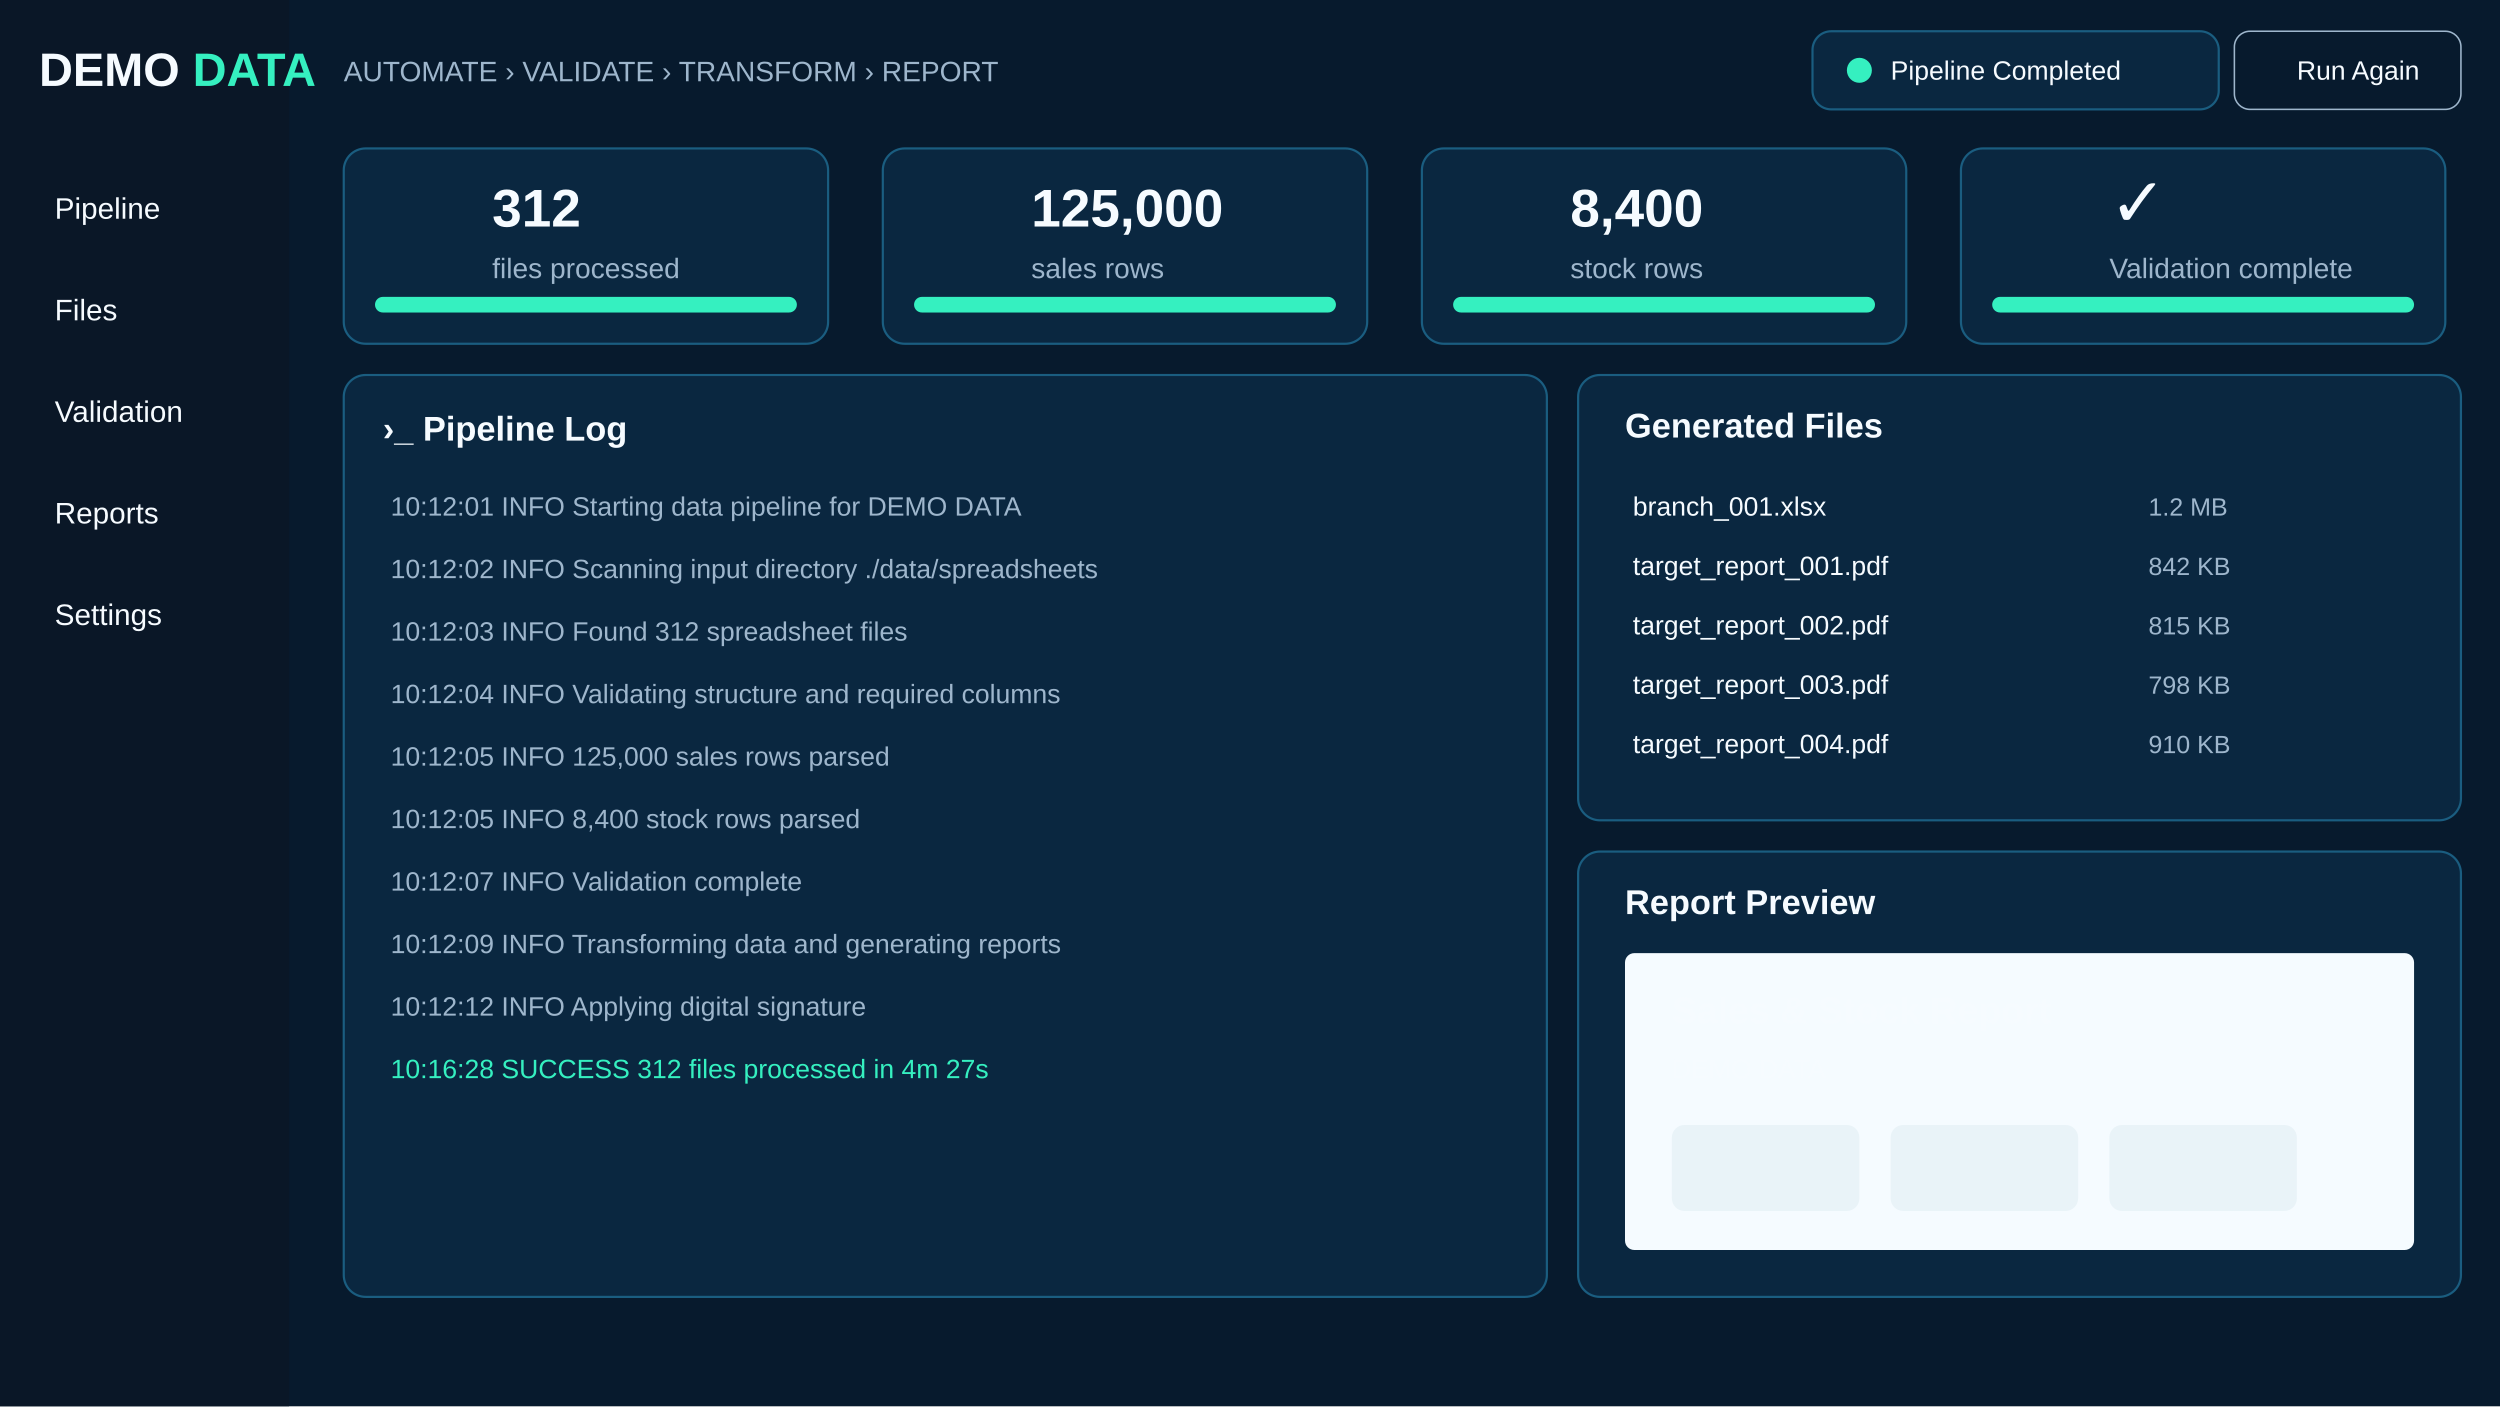
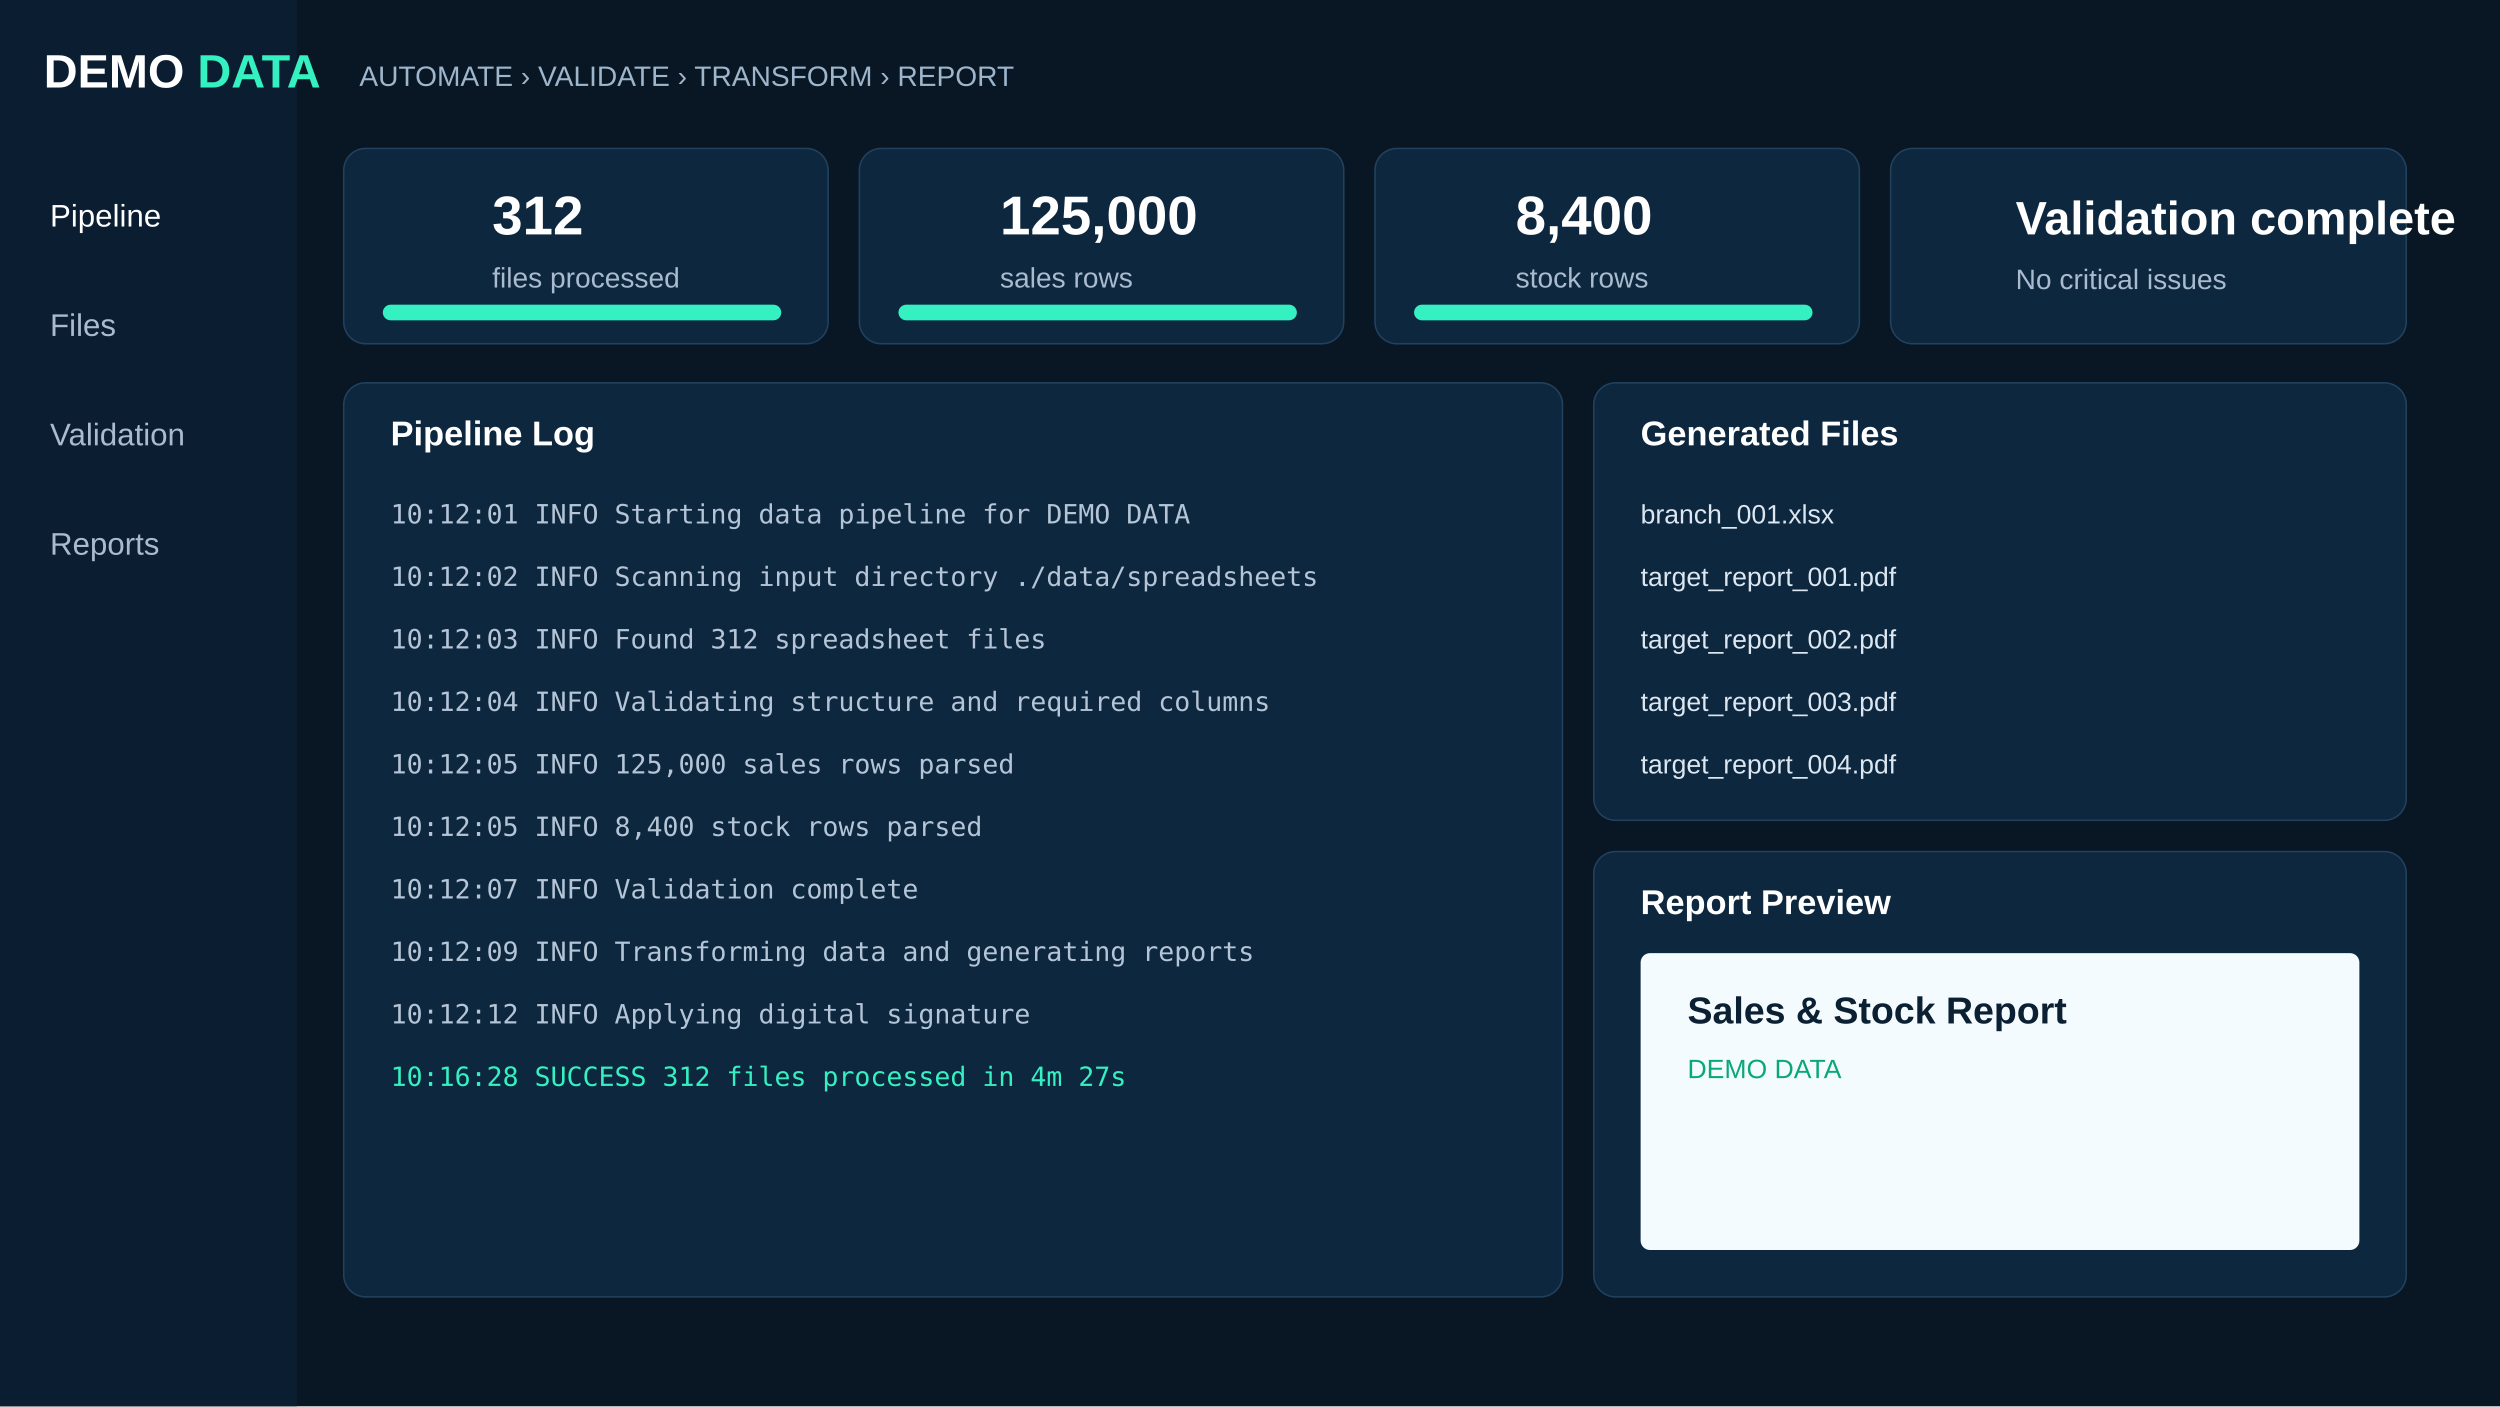
<svg xmlns="http://www.w3.org/2000/svg" width="1600" height="900" viewBox="0 0 1600 900">
-   <rect width="1600" height="900" fill="#071a2d" />
-   <style>
-     text{font-family:Arial,Helvetica,sans-serif;fill:#f6fbff}
-     .muted{fill:#9eb6cc}.cyan{fill:#35e6ff}.mint{fill:#35f0c0}.lime{fill:#c9ff3d}
-     .panel{fill:#0a2740;stroke:#1a5d80;stroke-width:1.4}.soft{fill:#0d3454}
-     .line{stroke:#35e6ff;stroke-width:3;fill:none}.grid{stroke:#20445f;stroke-width:1}
-   </style>
-   <rect x="0" y="0" width="185" height="900" fill="#0a1727" />
-   <text x="25" y="55" font-size="30" font-weight="800">DEMO <tspan class="mint">DATA</tspan>
+   <rect width="1600" height="900" fill="#091624" />
+   <rect width="190" height="900" fill="#0b1d30" />
+   <text x="28" y="56" fill="#ffffff" font-family="Arial,sans-serif" font-size="30" font-weight="800">DEMO <tspan fill="#35f0c0">DATA</tspan>
  </text>
-   <g font-size="19" class="muted">
-     <text x="35" y="140" fill="#fff">Pipeline</text>
-     <text x="35" y="205">Files</text>
-     <text x="35" y="270">Validation</text>
-     <text x="35" y="335">Reports</text>
-     <text x="35" y="400">Settings</text>
+   <text x="32" y="145" fill="#ffffff" font-family="Arial,sans-serif" font-size="20">Pipeline</text>
+   <text x="32" y="215" fill="#a9bbcd" font-family="Arial,sans-serif" font-size="20">Files</text>
+   <text x="32" y="285" fill="#a9bbcd" font-family="Arial,sans-serif" font-size="20">Validation</text>
+   <text x="32" y="355" fill="#a9bbcd" font-family="Arial,sans-serif" font-size="20">Reports</text>
+   <text x="230" y="55" fill="#9eb6cc" font-family="Arial,sans-serif" font-size="18">AUTOMATE › VALIDATE › TRANSFORM › REPORT</text>
+   <rect x="220" y="95" width="310" height="125" rx="14" fill="#0d273f" stroke="#21415d" />
+   <text x="315" y="150" fill="#ffffff" font-family="Arial,sans-serif" font-size="35" font-weight="800">312</text>
+   <text x="315" y="184" fill="#a9bbcd" font-family="Arial,sans-serif" font-size="18">files processed</text>
+   <rect x="245" y="195" width="255" height="10" rx="5" fill="#35f0c0" />
+   <rect x="550" y="95" width="310" height="125" rx="14" fill="#0d273f" stroke="#21415d" />
+   <text x="640" y="150" fill="#ffffff" font-family="Arial,sans-serif" font-size="35" font-weight="800">125,000</text>
+   <text x="640" y="184" fill="#a9bbcd" font-family="Arial,sans-serif" font-size="18">sales rows</text>
+   <rect x="575" y="195" width="255" height="10" rx="5" fill="#35f0c0" />
+   <rect x="880" y="95" width="310" height="125" rx="14" fill="#0d273f" stroke="#21415d" />
+   <text x="970" y="150" fill="#ffffff" font-family="Arial,sans-serif" font-size="35" font-weight="800">8,400</text>
+   <text x="970" y="184" fill="#a9bbcd" font-family="Arial,sans-serif" font-size="18">stock rows</text>
+   <rect x="905" y="195" width="255" height="10" rx="5" fill="#35f0c0" />
+   <rect x="1210" y="95" width="330" height="125" rx="14" fill="#0d273f" stroke="#21415d" />
+   <text x="1290" y="150" fill="#ffffff" font-family="Arial,sans-serif" font-size="30" font-weight="800">Validation complete</text>
+   <text x="1290" y="185" fill="#a9bbcd" font-family="Arial,sans-serif" font-size="18">No critical issues</text>
+   <rect x="220" y="245" width="780" height="585" rx="14" fill="#0d273f" stroke="#21415d" />
+   <text x="250" y="285" fill="#ffffff" font-family="Arial,sans-serif" font-size="22" font-weight="700">Pipeline Log</text>
+   <g fill="#b5c5d6" font-family="monospace" font-size="17">
+     <text x="250" y="335">10:12:01  INFO   Starting data pipeline for DEMO DATA</text>
+     <text x="250" y="375">10:12:02  INFO   Scanning input directory ./data/spreadsheets</text>
+     <text x="250" y="415">10:12:03  INFO   Found 312 spreadsheet files</text>
+     <text x="250" y="455">10:12:04  INFO   Validating structure and required columns</text>
+     <text x="250" y="495">10:12:05  INFO   125,000 sales rows parsed</text>
+     <text x="250" y="535">10:12:05  INFO   8,400 stock rows parsed</text>
+     <text x="250" y="575">10:12:07  INFO   Validation complete</text>
+     <text x="250" y="615">10:12:09  INFO   Transforming data and generating reports</text>
+     <text x="250" y="655">10:12:12  INFO   Applying digital signature</text>
+     <text x="250" y="695" fill="#35f0c0">10:16:28  SUCCESS 312 files processed in 4m 27s</text>
  </g>
-   <text x="220" y="52" font-size="18" class="muted">AUTOMATE  ›  VALIDATE  ›  TRANSFORM  ›  REPORT</text>
-   <rect x="1160" y="20" width="260" height="50" rx="12" class="panel" />
-   <circle cx="1190" cy="45" r="8" class="mint" />
-   <text x="1210" y="51" font-size="17">Pipeline Completed</text>
-   <rect x="1430" y="20" width="145" height="50" rx="10" fill="none" stroke="#9eb6cc" />
-   <text x="1470" y="51" font-size="17">Run Again</text>
-   <rect class="panel" x="220" y="95" width="310" height="125" rx="14" />
-   <text x="315" y="145" font-size="34" font-weight="800">312</text>
-   <text x="315" y="178" font-size="18" class="muted">files processed</text>
-   <rect x="240" y="190" width="270" height="10" rx="5" class="mint" />
-   <rect class="panel" x="565" y="95" width="310" height="125" rx="14" />
-   <text x="660" y="145" font-size="34" font-weight="800">125,000</text>
-   <text x="660" y="178" font-size="18" class="muted">sales rows</text>
-   <rect x="585" y="190" width="270" height="10" rx="5" class="mint" />
-   <rect class="panel" x="910" y="95" width="310" height="125" rx="14" />
-   <text x="1005" y="145" font-size="34" font-weight="800">8,400</text>
-   <text x="1005" y="178" font-size="18" class="muted">stock rows</text>
-   <rect x="930" y="190" width="270" height="10" rx="5" class="mint" />
-   <rect class="panel" x="1255" y="95" width="310" height="125" rx="14" />
-   <text x="1350" y="145" font-size="44" font-weight="800">✓</text>
-   <text x="1350" y="178" font-size="18" class="muted">Validation complete</text>
-   <rect x="1275" y="190" width="270" height="10" rx="5" class="mint" />
-   <rect class="panel" x="220" y="240" width="770" height="590" rx="14" />
-   <text x="245" y="282" font-size="22" font-weight="700">›_ Pipeline Log</text>
-   <g font-family="monospace" font-size="17" class="muted">
-     <text x="250" y="330" class="muted">10:12:01  INFO   Starting data pipeline for DEMO DATA</text>
-     <text x="250" y="370" class="muted">10:12:02  INFO   Scanning input directory ./data/spreadsheets</text>
-     <text x="250" y="410" class="muted">10:12:03  INFO   Found 312 spreadsheet files</text>
-     <text x="250" y="450" class="muted">10:12:04  INFO   Validating structure and required columns</text>
-     <text x="250" y="490" class="muted">10:12:05  INFO   125,000 sales rows parsed</text>
-     <text x="250" y="530" class="muted">10:12:05  INFO   8,400 stock rows parsed</text>
-     <text x="250" y="570" class="muted">10:12:07  INFO   Validation complete</text>
-     <text x="250" y="610" class="muted">10:12:09  INFO   Transforming data and generating reports</text>
-     <text x="250" y="650" class="muted">10:12:12  INFO   Applying digital signature</text>
-     <text x="250" y="690" class="mint">10:16:28  SUCCESS 312 files processed in 4m 27s</text>
+   <rect x="1020" y="245" width="520" height="280" rx="14" fill="#0d273f" stroke="#21415d" />
+   <text x="1050" y="285" fill="#ffffff" font-family="Arial,sans-serif" font-size="22" font-weight="700">Generated Files</text>
+   <g fill="#dce7f1" font-family="Arial,sans-serif" font-size="17">
+     <text x="1050" y="335">branch_001.xlsx</text>
+     <text x="1050" y="375">target_report_001.pdf</text>
+     <text x="1050" y="415">target_report_002.pdf</text>
+     <text x="1050" y="455">target_report_003.pdf</text>
+     <text x="1050" y="495">target_report_004.pdf</text>
  </g>
-   <rect class="panel" x="1010" y="240" width="565" height="285" rx="14" />
-   <text x="1040" y="280" font-size="22" font-weight="700">Generated Files</text>
-   <text x="1045" y="330" font-size="17">branch_001.xlsx</text>
-   <text x="1375" y="330" font-size="16" class="muted">1.2 MB</text>
-   <text x="1045" y="368" font-size="17">target_report_001.pdf</text>
-   <text x="1375" y="368" font-size="16" class="muted">842 KB</text>
-   <text x="1045" y="406" font-size="17">target_report_002.pdf</text>
-   <text x="1375" y="406" font-size="16" class="muted">815 KB</text>
-   <text x="1045" y="444" font-size="17">target_report_003.pdf</text>
-   <text x="1375" y="444" font-size="16" class="muted">798 KB</text>
-   <text x="1045" y="482" font-size="17">target_report_004.pdf</text>
-   <text x="1375" y="482" font-size="16" class="muted">910 KB</text>
-   <rect class="panel" x="1010" y="545" width="565" height="285" rx="14" />
-   <text x="1040" y="585" font-size="22" font-weight="700">Report Preview</text>
-   <rect x="1040" y="610" width="505" height="190" rx="6" fill="#f5fbff" />
-   <text x="1070" y="655" font-size="24" fill="#0a1727" font-weight="800">Sales &amp; Stock Report</text>
-   <text x="1070" y="690" font-size="17" fill="#13a77f">DEMO DATA</text>
-   <rect x="1070" y="720" width="120" height="55" rx="8" fill="#e9f3f8" />
-   <rect x="1210" y="720" width="120" height="55" rx="8" fill="#e9f3f8" />
-   <rect x="1350" y="720" width="120" height="55" rx="8" fill="#e9f3f8" />
+   <rect x="1020" y="545" width="520" height="285" rx="14" fill="#0d273f" stroke="#21415d" />
+   <text x="1050" y="585" fill="#ffffff" font-family="Arial,sans-serif" font-size="22" font-weight="700">Report Preview</text>
+   <rect x="1050" y="610" width="460" height="190" rx="6" fill="#f4fbff" />
+   <text x="1080" y="655" fill="#0b2032" font-family="Arial,sans-serif" font-size="24" font-weight="800">Sales &amp; Stock Report</text>
+   <text x="1080" y="690" fill="#0aa878" font-family="Arial,sans-serif" font-size="17">DEMO DATA</text>
</svg>
